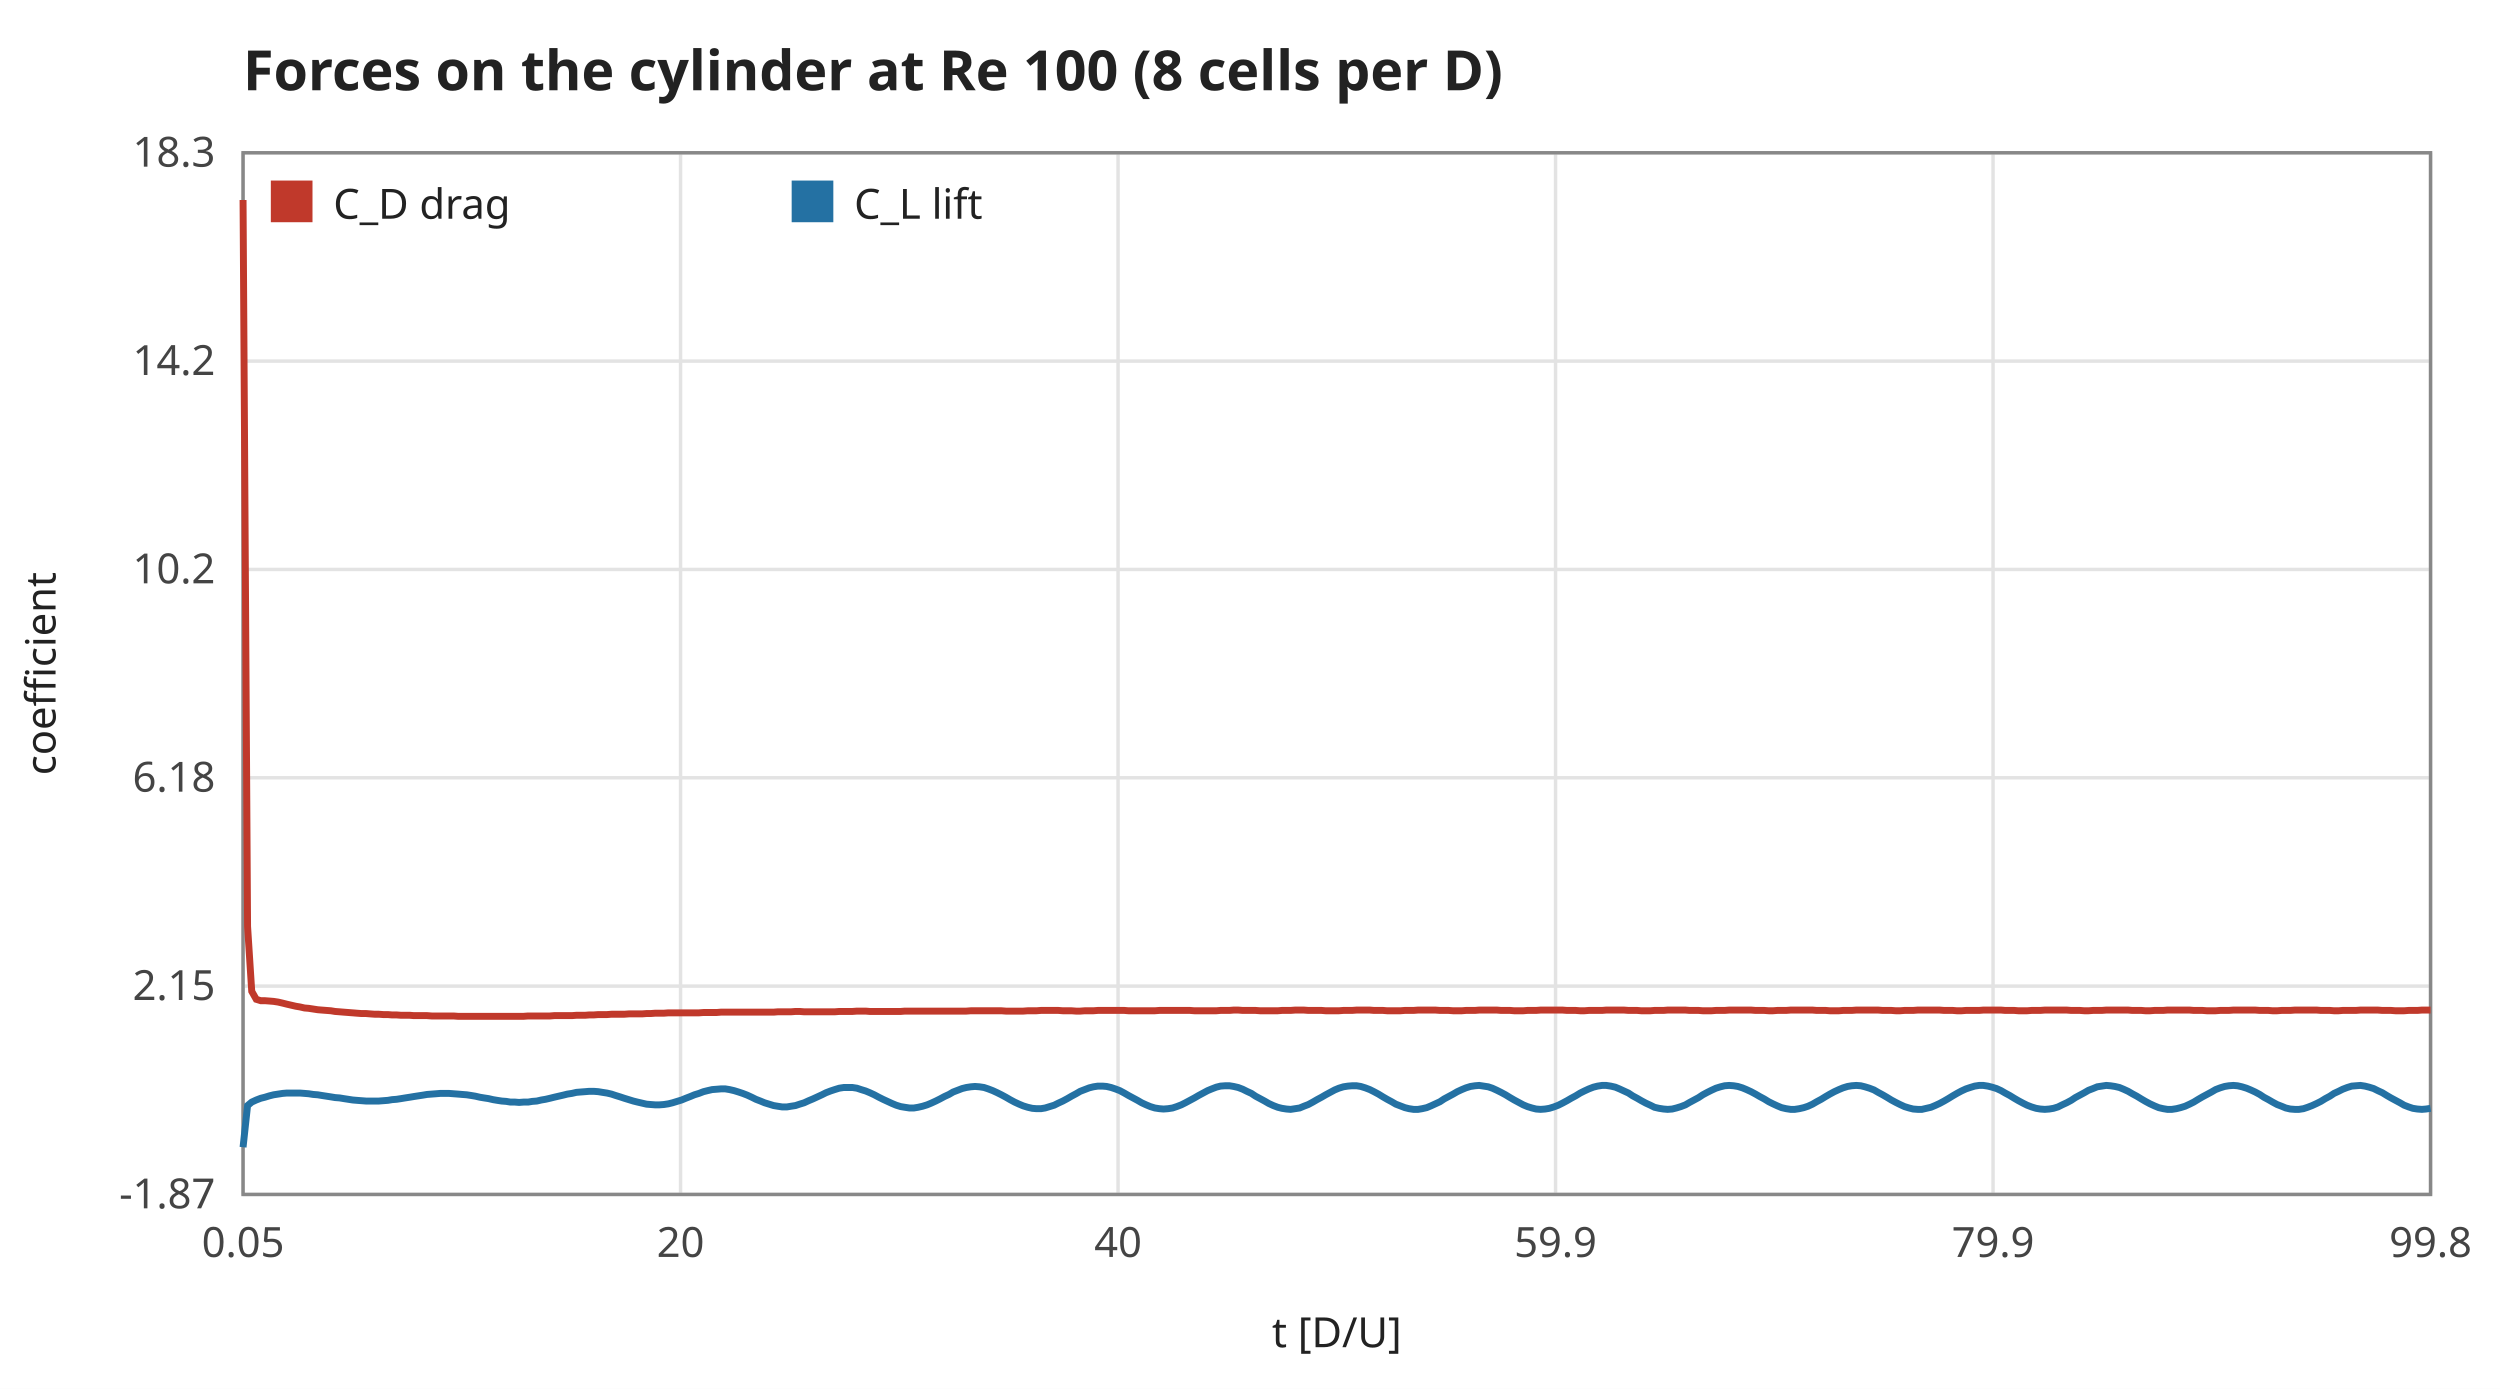
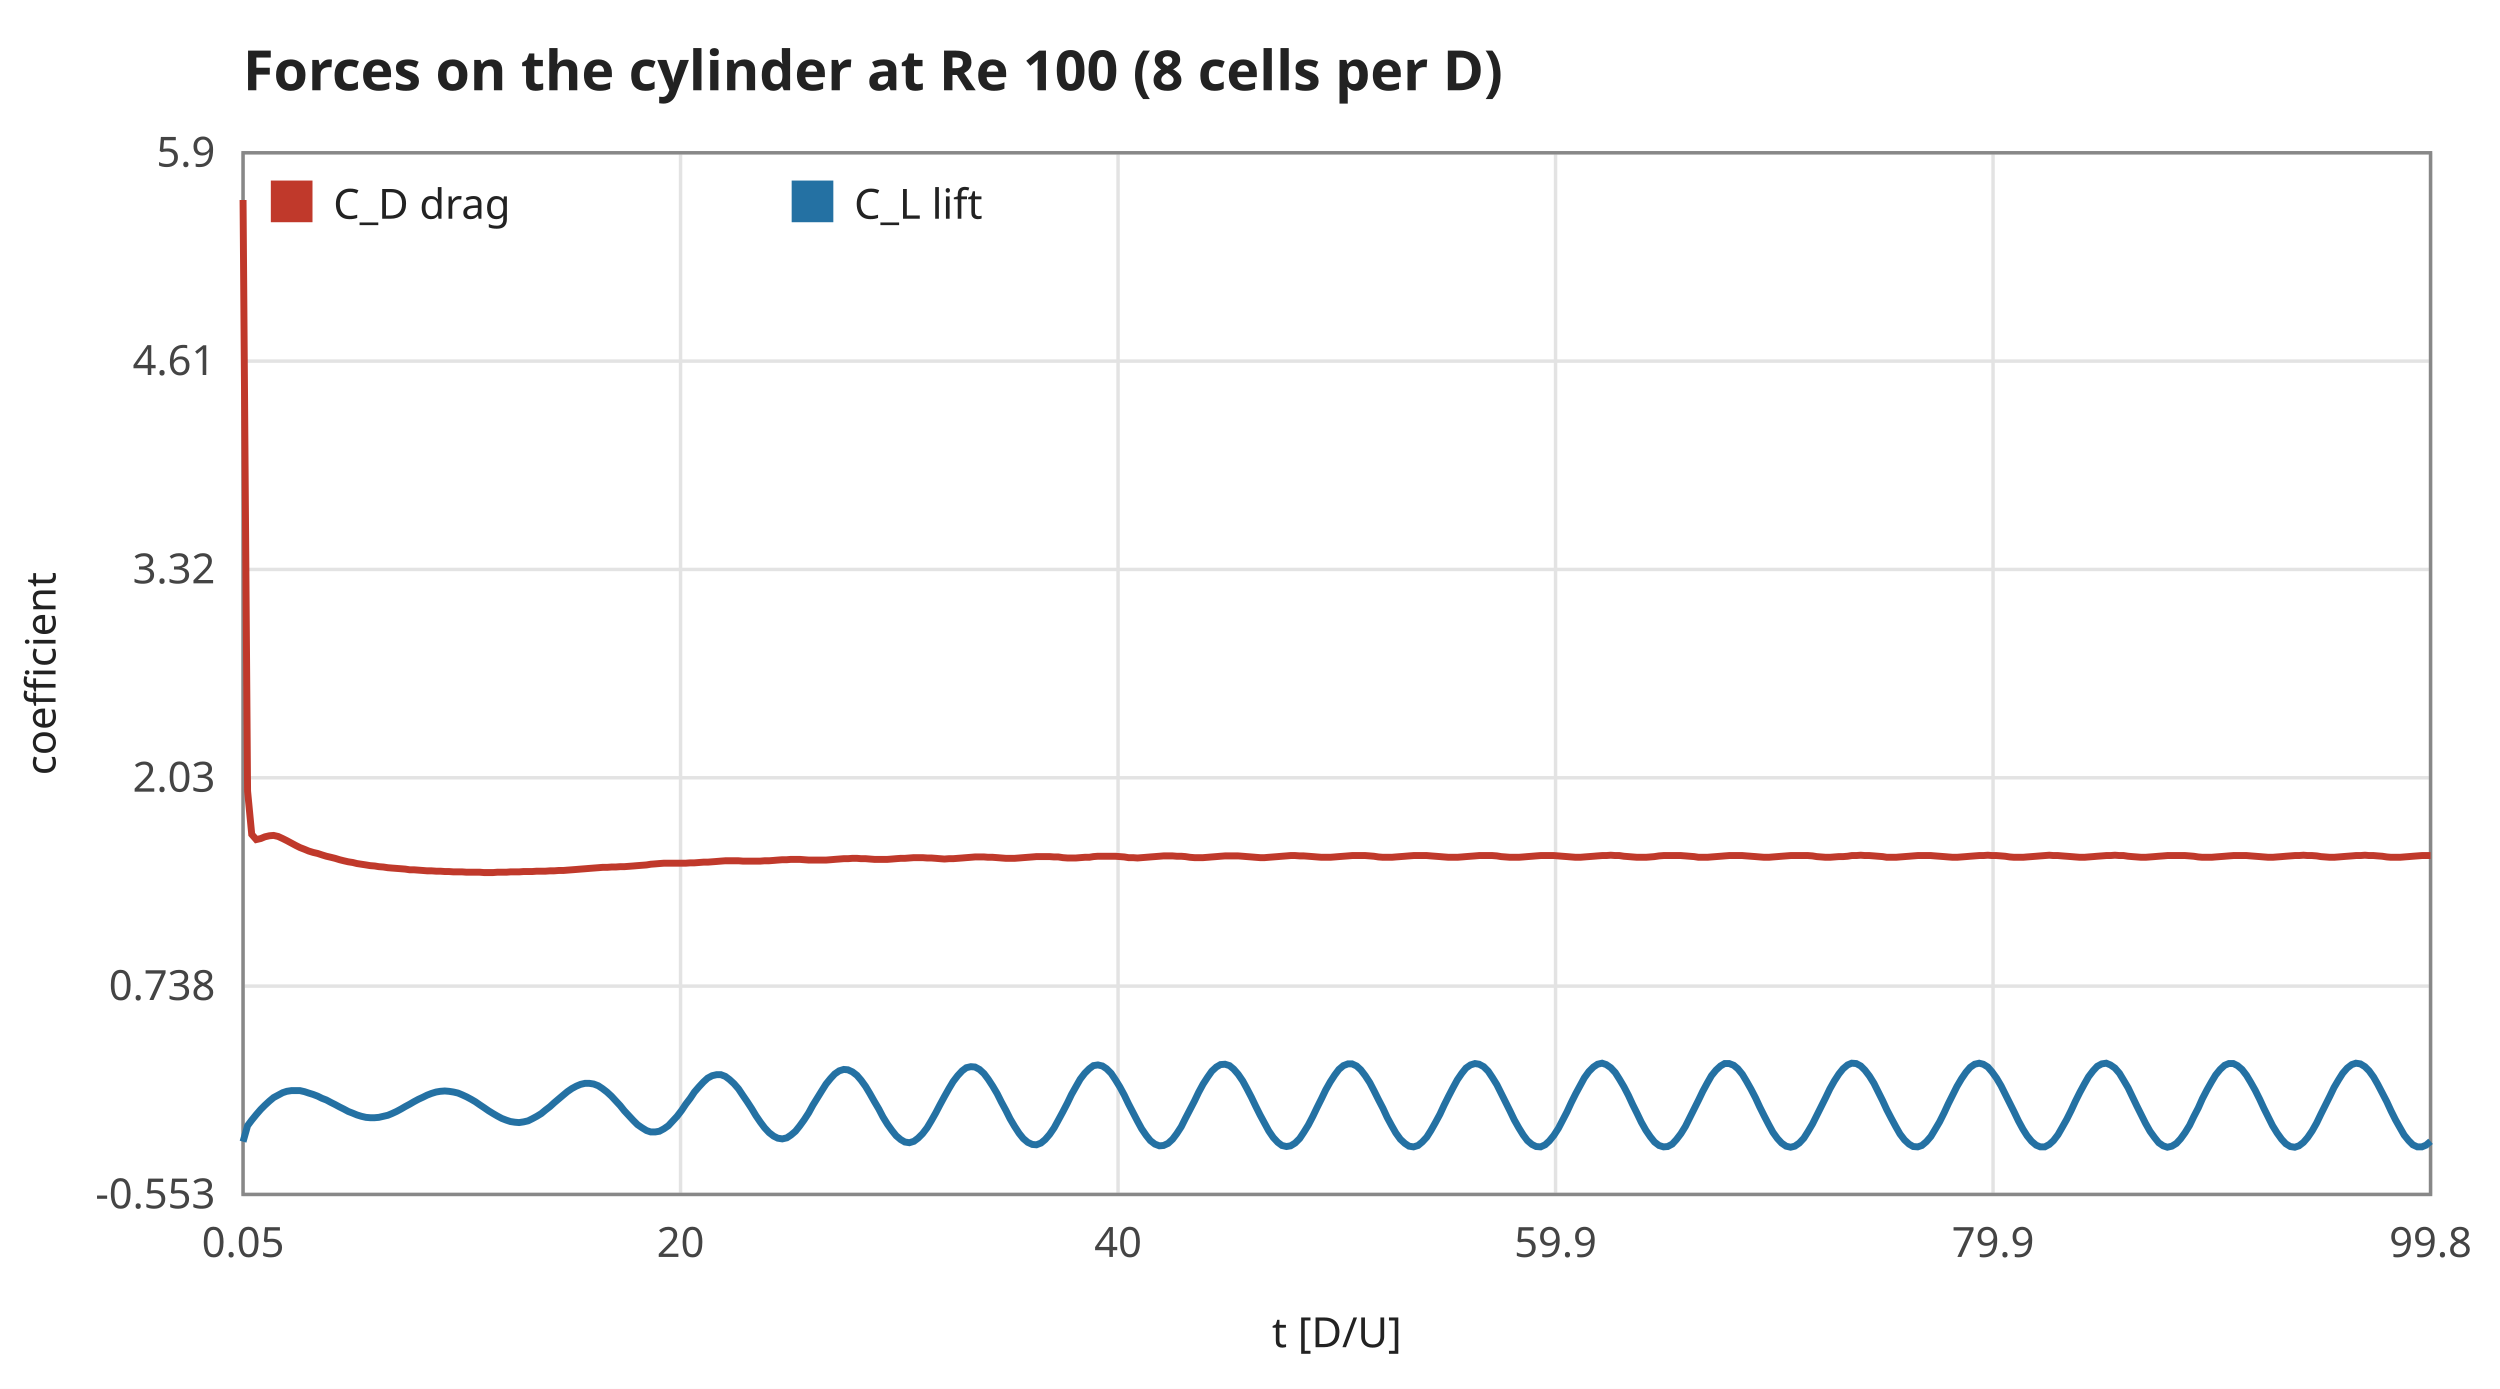
<svg xmlns="http://www.w3.org/2000/svg" viewBox="0 0 720 400" width="720" height="400" font-family="sans-serif" font-size="12">
  <rect width="720" height="400" fill="#ffffff" />
  <text x="70" y="26" font-size="16" font-weight="bold" fill="#222">Forces on the cylinder at Re 100 (8 cells per D)</text>
  <line x1="70.0" y1="44" x2="70.0" y2="344" stroke="#e3e3e3" />
  <line x1="70" y1="344.0" x2="700" y2="344.0" stroke="#e3e3e3" />
  <text x="70.0" y="362" text-anchor="middle" fill="#444">0.05</text>
-   <text x="62" y="348.0" text-anchor="end" fill="#444">-1.87</text>
+   <text x="62" y="348.0" text-anchor="end" fill="#444">-0.553</text>
  <line x1="196.0" y1="44" x2="196.0" y2="344" stroke="#e3e3e3" />
  <line x1="70" y1="284.0" x2="700" y2="284.0" stroke="#e3e3e3" />
  <text x="196.0" y="362" text-anchor="middle" fill="#444">20</text>
-   <text x="62" y="288.0" text-anchor="end" fill="#444">2.15</text>
+   <text x="62" y="288.0" text-anchor="end" fill="#444">0.738</text>
  <line x1="322.0" y1="44" x2="322.0" y2="344" stroke="#e3e3e3" />
  <line x1="70" y1="224.0" x2="700" y2="224.0" stroke="#e3e3e3" />
  <text x="322.0" y="362" text-anchor="middle" fill="#444">40</text>
-   <text x="62" y="228.0" text-anchor="end" fill="#444">6.18</text>
+   <text x="62" y="228.0" text-anchor="end" fill="#444">2.03</text>
  <line x1="448.0" y1="44" x2="448.0" y2="344" stroke="#e3e3e3" />
  <line x1="70" y1="164.0" x2="700" y2="164.0" stroke="#e3e3e3" />
  <text x="448.0" y="362" text-anchor="middle" fill="#444">59.9</text>
-   <text x="62" y="168.0" text-anchor="end" fill="#444">10.2</text>
+   <text x="62" y="168.0" text-anchor="end" fill="#444">3.32</text>
  <line x1="574.0" y1="44" x2="574.0" y2="344" stroke="#e3e3e3" />
  <line x1="70" y1="104.0" x2="700" y2="104.0" stroke="#e3e3e3" />
  <text x="574.0" y="362" text-anchor="middle" fill="#444">79.9</text>
-   <text x="62" y="108.0" text-anchor="end" fill="#444">14.2</text>
+   <text x="62" y="108.0" text-anchor="end" fill="#444">4.61</text>
  <line x1="700.0" y1="44" x2="700.0" y2="344" stroke="#e3e3e3" />
  <line x1="70" y1="44.0" x2="700" y2="44.0" stroke="#e3e3e3" />
  <text x="700.0" y="362" text-anchor="middle" fill="#444">99.8</text>
-   <text x="62" y="48.0" text-anchor="end" fill="#444">18.3</text>
+   <text x="62" y="48.0" text-anchor="end" fill="#444">5.9</text>
  <rect x="70" y="44" width="630" height="300" fill="none" stroke="#888" />
  <text x="385" y="388" text-anchor="middle" fill="#222">t [D/U]</text>
  <text transform="translate(16 194) rotate(-90)" text-anchor="middle" fill="#222">coefficient</text>
-   <polyline fill="none" stroke="#c0392b" stroke-width="2" points="70.0,57.6 71.3,266.8 72.5,285.5 73.8,287.8 75.1,288.2 76.3,288.2 77.6,288.3 78.8,288.4 80.1,288.6 81.4,288.9 82.6,289.2 83.9,289.5 85.2,289.8 86.4,290.0 87.7,290.3 88.9,290.4 90.2,290.6 91.5,290.8 92.7,290.9 94.0,291.0 95.3,291.1 96.5,291.3 97.8,291.4 99.0,291.5 100.3,291.6 101.6,291.7 102.8,291.8 104.1,291.9 105.4,291.9 106.6,292.0 107.9,292.1 109.1,292.1 110.4,292.2 111.7,292.2 112.9,292.3 114.2,292.3 115.5,292.4 116.7,292.4 118.0,292.4 119.2,292.5 120.5,292.5 121.8,292.5 123.0,292.5 124.3,292.6 125.6,292.6 126.8,292.6 128.1,292.6 129.3,292.6 130.6,292.6 131.9,292.7 133.1,292.7 134.4,292.7 135.7,292.7 136.9,292.7 138.2,292.7 139.4,292.7 140.7,292.7 142.0,292.7 143.2,292.7 144.5,292.7 145.8,292.7 147.0,292.7 148.3,292.7 149.5,292.7 150.8,292.7 152.1,292.6 153.3,292.6 154.6,292.6 155.9,292.6 157.1,292.6 158.4,292.6 159.6,292.5 160.9,292.5 162.2,292.5 163.4,292.5 164.7,292.5 166.0,292.4 167.2,292.4 168.5,292.4 169.7,292.3 171.0,292.3 172.3,292.2 173.5,292.2 174.8,292.2 176.1,292.1 177.3,292.1 178.6,292.1 179.8,292.1 181.1,292.0 182.4,292.0 183.6,292.0 184.9,292.0 186.2,291.9 187.4,291.9 188.7,291.8 189.9,291.8 191.2,291.8 192.5,291.7 193.7,291.7 195.0,291.7 196.3,291.7 197.5,291.7 198.8,291.7 200.0,291.7 201.3,291.7 202.6,291.6 203.8,291.6 205.1,291.6 206.4,291.6 207.6,291.5 208.9,291.5 210.1,291.5 211.4,291.5 212.7,291.5 213.9,291.5 215.2,291.5 216.5,291.5 217.7,291.5 219.0,291.5 220.2,291.5 221.5,291.5 222.8,291.5 224.0,291.4 225.3,291.4 226.6,291.4 227.8,291.4 229.1,291.3 230.3,291.3 231.6,291.4 232.9,291.4 234.1,291.4 235.4,291.4 236.7,291.4 237.9,291.4 239.2,291.4 240.4,291.4 241.7,291.3 243.0,291.3 244.2,291.3 245.5,291.3 246.8,291.2 248.0,291.2 249.3,291.2 250.5,291.3 251.8,291.3 253.1,291.3 254.3,291.3 255.6,291.3 256.9,291.3 258.1,291.3 259.4,291.3 260.6,291.2 261.9,291.2 263.2,291.2 264.4,291.2 265.7,291.2 267.0,291.2 268.2,291.2 269.5,291.2 270.7,291.2 272.0,291.2 273.3,291.2 274.5,291.2 275.8,291.2 277.1,291.2 278.3,291.2 279.6,291.1 280.8,291.1 282.1,291.1 283.4,291.1 284.6,291.1 285.9,291.1 287.2,291.1 288.4,291.1 289.7,291.2 290.9,291.2 292.2,291.2 293.5,291.2 294.7,291.2 296.0,291.1 297.3,291.1 298.5,291.1 299.8,291.0 301.0,291.0 302.3,291.0 303.6,291.0 304.8,291.0 306.1,291.1 307.4,291.1 308.6,291.1 309.9,291.2 311.1,291.2 312.4,291.1 313.7,291.1 314.9,291.1 316.2,291.0 317.5,291.0 318.7,291.0 320.0,291.0 321.2,291.0 322.5,291.0 323.8,291.0 325.0,291.1 326.3,291.1 327.6,291.1 328.8,291.1 330.1,291.1 331.3,291.1 332.6,291.1 333.9,291.0 335.1,291.0 336.4,291.0 337.7,291.0 338.9,291.0 340.2,291.0 341.4,291.0 342.7,291.0 344.0,291.1 345.2,291.1 346.5,291.1 347.8,291.1 349.0,291.1 350.3,291.1 351.5,291.0 352.8,291.0 354.1,291.0 355.3,290.9 356.6,290.9 357.9,291.0 359.1,291.0 360.4,291.0 361.6,291.0 362.9,291.1 364.2,291.1 365.4,291.1 366.7,291.1 368.0,291.1 369.2,291.0 370.5,291.0 371.7,291.0 373.0,290.9 374.3,290.9 375.5,290.9 376.8,291.0 378.1,291.0 379.3,291.0 380.6,291.0 381.8,291.1 383.1,291.1 384.4,291.1 385.6,291.1 386.9,291.0 388.2,291.0 389.4,291.0 390.7,290.9 391.9,290.9 393.2,290.9 394.5,290.9 395.7,291.0 397.0,291.0 398.3,291.0 399.5,291.1 400.8,291.1 402.0,291.1 403.3,291.1 404.6,291.0 405.8,291.0 407.1,291.0 408.4,290.9 409.6,290.9 410.9,290.9 412.1,290.9 413.4,290.9 414.7,291.0 415.9,291.0 417.2,291.0 418.5,291.1 419.7,291.1 421.0,291.1 422.2,291.0 423.5,291.0 424.8,291.0 426.0,290.9 427.3,290.9 428.6,290.9 429.8,290.9 431.1,290.9 432.3,291.0 433.6,291.0 434.9,291.0 436.1,291.1 437.4,291.1 438.7,291.1 439.9,291.0 441.2,291.0 442.4,291.0 443.7,290.9 445.0,290.9 446.2,290.9 447.5,290.9 448.8,290.9 450.0,290.9 451.3,291.0 452.5,291.0 453.8,291.0 455.1,291.1 456.3,291.1 457.6,291.0 458.9,291.0 460.1,291.0 461.4,291.0 462.6,290.9 463.9,290.9 465.2,290.9 466.4,290.9 467.7,290.9 469.0,291.0 470.2,291.0 471.5,291.0 472.7,291.1 474.0,291.1 475.3,291.1 476.5,291.0 477.8,291.0 479.1,291.0 480.3,290.9 481.6,290.9 482.8,290.9 484.1,290.9 485.4,290.9 486.6,291.0 487.9,291.0 489.2,291.0 490.4,291.1 491.7,291.1 492.9,291.1 494.2,291.0 495.5,291.0 496.7,291.0 498.0,290.9 499.3,290.9 500.5,290.9 501.8,290.9 503.0,290.9 504.3,290.9 505.6,291.0 506.8,291.0 508.1,291.0 509.4,291.1 510.6,291.1 511.9,291.0 513.1,291.0 514.4,291.0 515.7,290.9 516.9,290.9 518.2,290.9 519.5,290.9 520.7,290.9 522.0,290.9 523.2,291.0 524.5,291.0 525.8,291.0 527.0,291.1 528.3,291.1 529.6,291.1 530.8,291.0 532.1,291.0 533.3,291.0 534.6,290.9 535.9,290.9 537.1,290.9 538.4,290.9 539.7,290.9 540.9,290.9 542.2,291.0 543.4,291.0 544.7,291.0 546.0,291.1 547.2,291.1 548.5,291.0 549.8,291.0 551.0,291.0 552.3,290.9 553.5,290.9 554.8,290.9 556.1,290.9 557.3,290.9 558.6,290.9 559.9,291.0 561.1,291.0 562.4,291.0 563.6,291.1 564.9,291.1 566.2,291.0 567.4,291.0 568.7,291.0 570.0,291.0 571.2,290.9 572.5,290.9 573.7,290.9 575.0,290.9 576.3,290.9 577.5,291.0 578.8,291.0 580.1,291.0 581.3,291.1 582.6,291.1 583.8,291.1 585.1,291.0 586.4,291.0 587.6,291.0 588.9,290.9 590.2,290.9 591.4,290.9 592.7,290.9 593.9,290.9 595.2,290.9 596.5,291.0 597.7,291.0 599.0,291.0 600.3,291.1 601.5,291.1 602.8,291.0 604.0,291.0 605.3,291.0 606.6,290.9 607.8,290.9 609.1,290.9 610.4,290.9 611.6,290.9 612.9,290.9 614.1,291.0 615.4,291.0 616.7,291.0 617.9,291.1 619.2,291.1 620.5,291.0 621.7,291.0 623.0,291.0 624.2,290.9 625.5,290.9 626.8,290.9 628.0,290.9 629.3,290.9 630.6,290.9 631.8,291.0 633.1,291.0 634.3,291.0 635.6,291.1 636.9,291.1 638.1,291.1 639.4,291.0 640.7,291.0 641.9,291.0 643.2,290.9 644.4,290.9 645.7,290.9 647.0,290.9 648.2,290.9 649.5,290.9 650.8,291.0 652.0,291.0 653.3,291.0 654.5,291.1 655.8,291.1 657.1,291.0 658.3,291.0 659.6,291.0 660.9,290.9 662.1,290.9 663.4,290.9 664.6,290.9 665.9,290.9 667.2,290.9 668.4,291.0 669.7,291.0 671.0,291.0 672.2,291.1 673.5,291.1 674.7,291.0 676.0,291.0 677.3,291.0 678.5,291.0 679.8,290.9 681.1,290.9 682.3,290.9 683.6,290.9 684.8,290.9 686.1,291.0 687.4,291.0 688.6,291.0 689.9,291.1 691.2,291.1 692.4,291.1 693.7,291.0 694.9,291.0 696.2,291.0 697.5,290.9 698.7,290.9 700.0,290.9 " />
+   <polyline fill="none" stroke="#c0392b" stroke-width="2" points="70.0,57.6 71.3,227.8 72.5,240.3 73.8,241.8 75.1,241.5 76.3,241.0 77.6,240.7 78.8,240.6 80.1,240.9 81.4,241.5 82.6,242.1 83.9,242.8 85.2,243.5 86.4,244.1 87.7,244.6 88.9,245.1 90.2,245.5 91.5,245.8 92.7,246.2 94.0,246.6 95.3,246.9 96.5,247.2 97.8,247.6 99.0,247.9 100.3,248.2 101.6,248.4 102.8,248.7 104.1,248.9 105.4,249.1 106.6,249.3 107.9,249.4 109.1,249.6 110.4,249.7 111.7,249.9 112.9,250.0 114.2,250.1 115.5,250.2 116.7,250.3 118.0,250.5 119.2,250.5 120.5,250.6 121.8,250.7 123.0,250.8 124.3,250.8 125.6,250.9 126.8,250.9 128.1,251.0 129.3,251.0 130.6,251.1 131.9,251.1 133.1,251.1 134.4,251.2 135.7,251.2 136.9,251.2 138.2,251.2 139.4,251.3 140.7,251.3 142.0,251.3 143.2,251.2 144.5,251.2 145.8,251.2 147.0,251.1 148.3,251.1 149.5,251.1 150.8,251.0 152.1,251.0 153.3,251.0 154.6,250.9 155.9,250.9 157.1,250.9 158.4,250.8 159.6,250.8 160.9,250.7 162.2,250.7 163.4,250.6 164.7,250.5 166.0,250.4 167.2,250.3 168.5,250.2 169.7,250.1 171.0,250.0 172.3,249.9 173.5,249.8 174.8,249.8 176.1,249.7 177.3,249.7 178.6,249.6 179.8,249.6 181.1,249.5 182.4,249.4 183.6,249.3 184.9,249.2 186.2,249.1 187.4,248.9 188.7,248.8 189.9,248.7 191.2,248.6 192.5,248.6 193.7,248.6 195.0,248.6 196.3,248.6 197.5,248.6 198.8,248.5 200.0,248.5 201.3,248.4 202.6,248.3 203.8,248.3 205.1,248.2 206.4,248.1 207.6,248.0 208.9,247.9 210.1,247.9 211.4,247.9 212.7,247.9 213.9,248.0 215.2,248.0 216.5,248.0 217.7,248.0 219.0,248.0 220.2,247.9 221.5,247.9 222.8,247.8 224.0,247.7 225.3,247.6 226.6,247.6 227.8,247.5 229.1,247.5 230.3,247.5 231.6,247.6 232.9,247.7 234.1,247.7 235.4,247.7 236.7,247.7 237.9,247.7 239.2,247.6 240.4,247.5 241.7,247.4 243.0,247.3 244.2,247.3 245.5,247.2 246.8,247.2 248.0,247.3 249.3,247.3 250.5,247.4 251.8,247.5 253.1,247.5 254.3,247.5 255.6,247.5 256.9,247.4 258.1,247.3 259.4,247.2 260.6,247.2 261.9,247.1 263.2,247.0 264.4,247.0 265.7,247.0 267.0,247.1 268.2,247.1 269.5,247.2 270.7,247.3 272.0,247.4 273.3,247.3 274.5,247.3 275.8,247.2 277.1,247.1 278.3,247.0 279.6,246.9 280.8,246.8 282.1,246.8 283.4,246.8 284.6,246.9 285.9,246.9 287.2,247.0 288.4,247.1 289.7,247.2 290.9,247.2 292.2,247.2 293.5,247.1 294.7,247.0 296.0,246.9 297.3,246.8 298.5,246.7 299.8,246.7 301.0,246.7 302.3,246.7 303.6,246.8 304.8,246.8 306.1,247.0 307.4,247.1 308.6,247.1 309.9,247.1 311.1,247.0 312.4,246.9 313.7,246.9 314.9,246.7 316.2,246.6 317.5,246.6 318.7,246.6 320.0,246.6 321.2,246.6 322.5,246.7 323.8,246.8 325.0,247.0 326.3,247.0 327.6,247.1 328.8,247.0 330.1,246.9 331.3,246.8 332.6,246.7 333.9,246.6 335.1,246.5 336.4,246.5 337.7,246.5 338.9,246.6 340.2,246.6 341.4,246.7 342.7,246.9 344.0,247.0 345.2,247.0 346.5,247.0 347.8,246.9 349.0,246.8 350.3,246.7 351.5,246.6 352.8,246.5 354.1,246.5 355.3,246.5 356.6,246.5 357.9,246.6 359.1,246.7 360.4,246.8 361.6,246.9 362.9,247.0 364.2,247.0 365.4,246.9 366.7,246.8 368.0,246.7 369.2,246.6 370.5,246.5 371.7,246.4 373.0,246.4 374.3,246.5 375.5,246.5 376.8,246.6 378.1,246.7 379.3,246.8 380.6,246.9 381.8,246.9 383.1,246.9 384.4,246.8 385.6,246.7 386.9,246.6 388.2,246.5 389.4,246.4 390.7,246.4 391.9,246.4 393.2,246.4 394.5,246.5 395.7,246.6 397.0,246.8 398.3,246.9 399.5,246.9 400.8,246.9 402.0,246.8 403.3,246.7 404.6,246.6 405.8,246.5 407.1,246.4 408.4,246.4 409.6,246.4 410.9,246.4 412.1,246.5 413.4,246.6 414.7,246.7 415.9,246.8 417.2,246.9 418.5,246.9 419.7,246.9 421.0,246.8 422.2,246.7 423.5,246.6 424.8,246.5 426.0,246.4 427.3,246.4 428.6,246.4 429.8,246.4 431.1,246.5 432.3,246.7 433.6,246.8 434.9,246.9 436.1,246.9 437.4,246.9 438.7,246.8 439.9,246.7 441.2,246.6 442.4,246.5 443.7,246.4 445.0,246.4 446.2,246.4 447.5,246.4 448.8,246.5 450.0,246.6 451.3,246.7 452.5,246.8 453.8,246.9 455.1,246.9 456.3,246.8 457.6,246.7 458.9,246.6 460.1,246.5 461.4,246.4 462.6,246.4 463.9,246.3 465.2,246.4 466.4,246.4 467.7,246.6 469.0,246.7 470.2,246.8 471.5,246.9 472.7,246.9 474.0,246.9 475.3,246.8 476.5,246.7 477.8,246.5 479.1,246.4 480.3,246.4 481.6,246.4 482.8,246.4 484.1,246.4 485.4,246.5 486.6,246.6 487.9,246.7 489.2,246.9 490.4,246.9 491.7,246.9 492.9,246.8 494.2,246.7 495.5,246.6 496.7,246.5 498.0,246.4 499.3,246.4 500.5,246.4 501.8,246.4 503.0,246.5 504.3,246.6 505.6,246.7 506.8,246.8 508.1,246.9 509.4,246.9 510.6,246.8 511.9,246.7 513.1,246.6 514.4,246.5 515.7,246.4 516.9,246.4 518.2,246.4 519.5,246.4 520.7,246.4 522.0,246.5 523.2,246.7 524.5,246.8 525.8,246.9 527.0,246.9 528.3,246.8 529.6,246.7 530.8,246.7 532.1,246.6 533.3,246.4 534.6,246.4 535.9,246.3 537.1,246.4 538.4,246.4 539.7,246.5 540.9,246.6 542.2,246.7 543.4,246.9 544.7,246.9 546.0,246.9 547.2,246.8 548.5,246.7 549.8,246.6 551.0,246.5 552.3,246.4 553.5,246.4 554.8,246.4 556.1,246.4 557.3,246.5 558.6,246.6 559.9,246.7 561.1,246.8 562.4,246.9 563.6,246.9 564.9,246.8 566.2,246.7 567.4,246.6 568.7,246.5 570.0,246.4 571.2,246.4 572.5,246.3 573.7,246.4 575.0,246.4 576.3,246.5 577.5,246.6 578.8,246.8 580.1,246.9 581.3,246.9 582.6,246.9 583.8,246.8 585.1,246.7 586.4,246.6 587.6,246.5 588.9,246.4 590.2,246.3 591.4,246.4 592.7,246.4 593.9,246.5 595.2,246.6 596.5,246.7 597.7,246.8 599.0,246.9 600.3,246.9 601.5,246.8 602.8,246.7 604.0,246.6 605.3,246.5 606.6,246.4 607.8,246.4 609.1,246.3 610.4,246.4 611.6,246.4 612.9,246.6 614.1,246.7 615.4,246.8 616.7,246.9 617.9,246.9 619.2,246.8 620.5,246.7 621.7,246.6 623.0,246.5 624.2,246.4 625.5,246.4 626.8,246.4 628.0,246.4 629.3,246.4 630.6,246.5 631.8,246.6 633.1,246.8 634.3,246.9 635.6,246.9 636.9,246.9 638.1,246.8 639.4,246.7 640.7,246.6 641.9,246.5 643.2,246.4 644.4,246.4 645.7,246.4 647.0,246.4 648.2,246.5 649.5,246.6 650.8,246.7 652.0,246.8 653.3,246.9 654.5,246.9 655.8,246.8 657.1,246.7 658.3,246.6 659.6,246.5 660.9,246.4 662.1,246.4 663.4,246.3 664.6,246.4 665.9,246.4 667.2,246.5 668.4,246.7 669.7,246.8 671.0,246.9 672.2,246.9 673.5,246.8 674.7,246.7 676.0,246.6 677.3,246.5 678.5,246.4 679.8,246.4 681.1,246.3 682.3,246.4 683.6,246.4 684.8,246.5 686.1,246.6 687.4,246.8 688.6,246.9 689.9,246.9 691.2,246.9 692.4,246.8 693.7,246.7 694.9,246.6 696.2,246.5 697.5,246.4 698.7,246.4 700.0,246.4 " />
  <rect x="78" y="52" width="12" height="12" fill="#c0392b" />
  <text x="96" y="63" fill="#222">C_D drag</text>
-   <polyline fill="none" stroke="#2471a3" stroke-width="2" points="70.0,330.4 71.3,318.4 72.5,317.4 73.8,316.8 75.1,316.3 76.3,316.0 77.6,315.6 78.8,315.3 80.1,315.1 81.4,314.9 82.6,314.8 83.9,314.8 85.2,314.8 86.4,314.8 87.7,314.9 88.9,315.0 90.2,315.2 91.5,315.3 92.7,315.5 94.0,315.7 95.3,315.9 96.5,316.1 97.8,316.2 99.0,316.4 100.3,316.6 101.6,316.8 102.8,316.9 104.1,317.0 105.4,317.1 106.6,317.1 107.9,317.1 109.1,317.1 110.4,317.0 111.7,316.9 112.9,316.7 114.2,316.6 115.5,316.4 116.7,316.2 118.0,316.0 119.2,315.8 120.5,315.6 121.8,315.4 123.0,315.2 124.3,315.1 125.6,315.0 126.8,314.9 128.1,314.9 129.3,314.9 130.6,315.0 131.9,315.1 133.1,315.2 134.4,315.3 135.7,315.5 136.9,315.7 138.2,316.0 139.4,316.2 140.7,316.4 142.0,316.7 143.2,316.9 144.5,317.1 145.8,317.2 147.0,317.4 148.3,317.4 149.5,317.5 150.8,317.4 152.1,317.4 153.3,317.2 154.6,317.1 155.9,316.8 157.1,316.6 158.4,316.3 159.6,316.0 160.9,315.7 162.2,315.4 163.4,315.1 164.7,314.9 166.0,314.6 167.2,314.5 168.5,314.4 169.7,314.3 171.0,314.3 172.3,314.4 173.5,314.6 174.8,314.8 176.1,315.1 177.3,315.5 178.6,315.9 179.8,316.3 181.1,316.7 182.4,317.1 183.6,317.4 184.9,317.7 186.2,318.0 187.4,318.1 188.7,318.2 189.9,318.2 191.2,318.1 192.5,317.9 193.7,317.6 195.0,317.2 196.3,316.8 197.5,316.3 198.8,315.8 200.0,315.3 201.3,314.9 202.6,314.4 203.8,314.1 205.1,313.8 206.4,313.7 207.6,313.6 208.9,313.6 210.1,313.8 211.4,314.1 212.7,314.5 213.9,314.9 215.2,315.4 216.5,316.0 217.7,316.6 219.0,317.1 220.2,317.6 221.5,318.0 222.8,318.4 224.0,318.6 225.3,318.8 226.6,318.8 227.8,318.6 229.1,318.4 230.3,318.0 231.6,317.6 232.9,317.0 234.1,316.5 235.4,315.9 236.7,315.3 237.9,314.7 239.2,314.2 240.4,313.8 241.7,313.4 243.0,313.2 244.2,313.2 245.5,313.2 246.8,313.4 248.0,313.8 249.3,314.2 250.5,314.7 251.8,315.3 253.1,316.0 254.3,316.6 255.6,317.2 256.9,317.8 258.1,318.3 259.4,318.7 260.6,318.9 261.9,319.1 263.2,319.1 264.4,318.9 265.7,318.6 267.0,318.2 268.2,317.7 269.5,317.1 270.7,316.5 272.0,315.8 273.3,315.2 274.5,314.5 275.8,314.0 277.1,313.5 278.3,313.2 279.6,313.0 280.8,312.9 282.1,313.0 283.4,313.2 284.6,313.6 285.9,314.1 287.2,314.7 288.4,315.3 289.7,316.0 290.9,316.7 292.2,317.4 293.5,318.0 294.7,318.5 296.0,318.9 297.3,319.2 298.5,319.3 299.8,319.3 301.0,319.1 302.3,318.7 303.6,318.3 304.8,317.7 306.1,317.1 307.4,316.4 308.6,315.7 309.9,315.0 311.1,314.3 312.4,313.8 313.7,313.3 314.9,313.0 316.2,312.8 317.5,312.8 318.7,312.9 320.0,313.2 321.2,313.6 322.5,314.1 323.8,314.8 325.0,315.5 326.3,316.2 327.6,316.9 328.8,317.6 330.1,318.2 331.3,318.7 332.6,319.1 333.9,319.3 335.1,319.4 336.4,319.3 337.7,319.1 338.9,318.7 340.2,318.2 341.4,317.6 342.7,316.9 344.0,316.2 345.2,315.5 346.5,314.8 347.8,314.1 349.0,313.6 350.3,313.1 351.5,312.8 352.8,312.7 354.1,312.7 355.3,312.9 356.6,313.2 357.9,313.7 359.1,314.3 360.4,314.9 361.6,315.7 362.9,316.4 364.2,317.1 365.4,317.8 366.7,318.4 368.0,318.9 369.2,319.2 370.5,319.4 371.7,319.5 373.0,319.3 374.3,319.1 375.5,318.6 376.8,318.1 378.1,317.4 379.3,316.7 380.6,316.0 381.8,315.3 383.1,314.6 384.4,313.9 385.6,313.4 386.9,313.0 388.2,312.8 389.4,312.7 390.7,312.7 391.9,312.9 393.2,313.3 394.5,313.8 395.7,314.4 397.0,315.1 398.3,315.9 399.5,316.6 400.8,317.3 402.0,318.0 403.3,318.5 404.6,319.0 405.8,319.3 407.1,319.5 408.4,319.5 409.6,319.3 410.9,319.0 412.1,318.5 413.4,317.9 414.7,317.3 415.9,316.5 417.2,315.8 418.5,315.1 419.7,314.4 421.0,313.8 422.2,313.3 423.5,312.9 424.8,312.7 426.0,312.6 427.3,312.8 428.6,313.0 429.8,313.4 431.1,314.0 432.3,314.6 433.6,315.3 434.9,316.1 436.1,316.8 437.4,317.5 438.7,318.2 439.9,318.7 441.2,319.1 442.4,319.4 443.7,319.5 445.0,319.4 446.2,319.2 447.5,318.8 448.8,318.3 450.0,317.7 451.3,317.0 452.5,316.3 453.8,315.6 455.1,314.8 456.3,314.2 457.6,313.6 458.9,313.1 460.1,312.8 461.4,312.6 462.6,312.6 463.9,312.8 465.2,313.1 466.4,313.6 467.7,314.2 469.0,314.8 470.2,315.6 471.5,316.3 472.7,317.0 474.0,317.7 475.3,318.3 476.5,318.9 477.8,319.2 479.1,319.4 480.3,319.5 481.6,319.4 482.8,319.1 484.1,318.7 485.4,318.2 486.6,317.5 487.9,316.8 489.2,316.1 490.4,315.3 491.7,314.6 492.9,314.0 494.2,313.4 495.5,313.0 496.7,312.7 498.0,312.6 499.3,312.7 500.5,312.9 501.8,313.3 503.0,313.8 504.3,314.4 505.6,315.1 506.8,315.8 508.1,316.5 509.4,317.3 510.6,317.9 511.9,318.5 513.1,319.0 514.4,319.3 515.7,319.5 516.9,319.5 518.2,319.3 519.5,319.0 520.7,318.6 522.0,318.0 523.2,317.3 524.5,316.6 525.8,315.8 527.0,315.1 528.3,314.4 529.6,313.8 530.8,313.3 532.1,312.9 533.3,312.7 534.6,312.6 535.9,312.7 537.1,313.0 538.4,313.4 539.7,313.9 540.9,314.6 542.2,315.3 543.4,316.0 544.7,316.8 546.0,317.5 547.2,318.1 548.5,318.7 549.8,319.1 551.0,319.4 552.3,319.5 553.5,319.5 554.8,319.2 556.1,318.9 557.3,318.4 558.6,317.8 559.9,317.1 561.1,316.4 562.4,315.6 563.6,314.9 564.9,314.2 566.2,313.6 567.4,313.2 568.7,312.8 570.0,312.6 571.2,312.6 572.5,312.8 573.7,313.1 575.0,313.5 576.3,314.1 577.5,314.8 578.8,315.5 580.1,316.3 581.3,317.0 582.6,317.7 583.8,318.3 585.1,318.8 586.4,319.2 587.6,319.4 588.9,319.5 590.2,319.4 591.4,319.2 592.7,318.8 593.9,318.2 595.2,317.6 596.5,316.9 597.7,316.1 599.0,315.4 600.3,314.7 601.5,314.0 602.8,313.5 604.0,313.0 605.3,312.8 606.6,312.6 607.8,312.7 609.1,312.9 610.4,313.2 611.6,313.7 612.9,314.3 614.1,315.0 615.4,315.7 616.7,316.5 617.9,317.2 619.2,317.9 620.5,318.5 621.7,319.0 623.0,319.3 624.2,319.5 625.5,319.5 626.8,319.3 628.0,319.0 629.3,318.6 630.6,318.0 631.8,317.4 633.1,316.6 634.3,315.9 635.6,315.2 636.9,314.5 638.1,313.8 639.4,313.3 640.7,312.9 641.9,312.7 643.2,312.6 644.4,312.7 645.7,313.0 647.0,313.4 648.2,313.9 649.5,314.5 650.8,315.2 652.0,316.0 653.3,316.7 654.5,317.4 655.8,318.1 657.1,318.6 658.3,319.1 659.6,319.4 660.9,319.5 662.1,319.5 663.4,319.3 664.6,318.9 665.9,318.4 667.2,317.8 668.4,317.2 669.7,316.4 671.0,315.7 672.2,314.9 673.5,314.3 674.7,313.7 676.0,313.2 677.3,312.8 678.5,312.7 679.8,312.6 681.1,312.8 682.3,313.1 683.6,313.5 684.8,314.1 686.1,314.7 687.4,315.5 688.6,316.2 689.9,316.9 691.2,317.6 692.4,318.3 693.7,318.8 694.9,319.2 696.2,319.4 697.5,319.5 698.7,319.4 700.0,319.2 " />
+   <polyline fill="none" stroke="#2471a3" stroke-width="2" points="70.0,328.8 71.3,324.2 72.5,322.6 73.8,321.0 75.1,319.5 76.3,318.3 77.6,317.1 78.8,316.1 80.1,315.4 81.4,314.7 82.6,314.3 83.9,314.1 85.2,314.1 86.4,314.1 87.7,314.4 88.9,314.8 90.2,315.2 91.5,315.7 92.7,316.3 94.0,316.8 95.3,317.5 96.5,318.1 97.8,318.8 99.0,319.4 100.3,320.1 101.6,320.6 102.8,321.1 104.1,321.5 105.4,321.8 106.6,321.9 107.9,321.9 109.1,321.8 110.4,321.5 111.7,321.2 112.9,320.7 114.2,320.1 115.5,319.4 116.7,318.7 118.0,318.0 119.2,317.3 120.5,316.6 121.8,316.0 123.0,315.4 124.3,314.9 125.6,314.5 126.8,314.3 128.1,314.2 129.3,314.3 130.6,314.5 131.9,314.8 133.1,315.3 134.4,315.9 135.7,316.6 136.9,317.3 138.2,318.2 139.4,319.0 140.7,319.9 142.0,320.7 143.2,321.4 144.5,322.1 145.8,322.6 147.0,323.0 148.3,323.2 149.5,323.3 150.8,323.1 152.1,322.8 153.3,322.2 154.6,321.5 155.9,320.7 157.1,319.7 158.4,318.7 159.6,317.6 160.9,316.5 162.2,315.4 163.4,314.4 164.7,313.5 166.0,312.8 167.2,312.3 168.5,312.0 169.7,312.0 171.0,312.2 172.3,312.7 173.5,313.5 174.8,314.5 176.1,315.7 177.3,317.0 178.6,318.4 179.8,319.9 181.1,321.3 182.4,322.7 183.6,323.9 184.9,324.8 186.2,325.6 187.4,326.0 188.7,326.0 189.9,325.8 191.2,325.1 192.5,324.2 193.7,322.9 195.0,321.5 196.3,319.8 197.5,318.0 198.8,316.3 200.0,314.5 201.3,313.0 202.6,311.6 203.8,310.5 205.1,309.8 206.4,309.5 207.6,309.5 208.9,310.0 210.1,310.9 211.4,312.1 212.7,313.6 213.9,315.4 215.2,317.3 216.5,319.3 217.7,321.3 219.0,323.2 220.2,324.8 221.5,326.2 222.8,327.2 224.0,327.8 225.3,328.0 226.6,327.7 227.8,326.9 229.1,325.8 230.3,324.3 231.6,322.5 232.9,320.5 234.1,318.3 235.4,316.2 236.7,314.1 237.9,312.2 239.2,310.6 240.4,309.3 241.7,308.4 243.0,308.0 244.2,308.1 245.5,308.7 246.8,309.7 248.0,311.1 249.3,312.9 250.5,314.9 251.8,317.2 253.1,319.4 254.3,321.7 255.6,323.8 256.9,325.6 258.1,327.1 259.4,328.2 260.6,328.9 261.9,329.1 263.2,328.7 264.4,327.8 265.7,326.5 267.0,324.8 268.2,322.8 269.5,320.5 270.7,318.2 272.0,315.8 273.3,313.5 274.5,311.5 275.8,309.8 277.1,308.4 278.3,307.5 279.6,307.2 280.8,307.3 282.1,308.0 283.4,309.2 284.6,310.8 285.9,312.8 287.2,315.0 288.4,317.4 289.7,319.8 290.9,322.2 292.2,324.4 293.5,326.4 294.7,327.9 296.0,329.0 297.3,329.6 298.5,329.7 299.8,329.2 301.0,328.2 302.3,326.7 303.6,324.8 304.8,322.6 306.1,320.2 307.4,317.7 308.6,315.2 309.9,312.9 311.1,310.8 312.4,309.1 313.7,307.8 314.9,306.9 316.2,306.7 317.5,307.0 318.7,307.8 320.0,309.1 321.2,310.9 322.5,313.0 323.8,315.4 325.0,317.9 326.3,320.4 327.6,322.9 328.8,325.1 330.1,327.0 331.3,328.5 332.6,329.5 333.9,330.0 335.1,329.9 336.4,329.3 337.7,328.1 338.9,326.5 340.2,324.5 341.4,322.1 342.7,319.6 344.0,317.1 345.2,314.6 346.5,312.2 347.8,310.2 349.0,308.5 350.3,307.3 351.5,306.6 352.8,306.5 354.1,306.9 355.3,307.9 356.6,309.4 357.9,311.3 359.1,313.5 360.4,316.0 361.6,318.5 362.9,321.1 364.2,323.5 365.4,325.7 366.7,327.6 368.0,329.0 369.2,329.9 370.5,330.2 371.7,330.0 373.0,329.2 374.3,327.9 375.5,326.1 376.8,324.0 378.1,321.5 379.3,319.0 380.6,316.4 381.8,313.9 383.1,311.6 384.4,309.6 385.6,308.0 386.9,306.9 388.2,306.4 389.4,306.4 390.7,307.0 391.9,308.1 393.2,309.8 394.5,311.8 395.7,314.1 397.0,316.7 398.3,319.2 399.5,321.8 400.8,324.2 402.0,326.3 403.3,328.1 404.6,329.3 405.8,330.1 407.1,330.3 408.4,329.9 409.6,328.9 410.9,327.5 412.1,325.6 413.4,323.3 414.7,320.9 415.9,318.3 417.2,315.7 418.5,313.2 419.7,311.0 421.0,309.1 422.2,307.6 423.5,306.7 424.8,306.3 426.0,306.5 427.3,307.2 428.6,308.5 429.8,310.3 431.1,312.4 432.3,314.8 433.6,317.4 434.9,320.0 436.1,322.5 437.4,324.8 438.7,326.9 439.9,328.5 441.2,329.6 442.4,330.2 443.7,330.3 445.0,329.7 446.2,328.6 447.5,327.0 448.8,325.0 450.0,322.7 451.3,320.2 452.5,317.6 453.8,315.0 455.1,312.6 456.3,310.4 457.6,308.6 458.9,307.3 460.1,306.5 461.4,306.2 462.6,306.6 463.9,307.5 465.2,308.9 466.4,310.8 467.7,313.0 469.0,315.5 470.2,318.1 471.5,320.7 472.7,323.2 474.0,325.5 475.3,327.4 476.5,328.9 477.8,329.9 479.1,330.3 480.3,330.2 481.6,329.5 482.8,328.2 484.1,326.5 485.4,324.4 486.6,322.0 487.9,319.4 489.2,316.8 490.4,314.3 491.7,311.9 492.9,309.8 494.2,308.2 495.5,307.0 496.7,306.3 498.0,306.3 499.3,306.8 500.5,307.8 501.8,309.4 503.0,311.4 504.3,313.7 505.6,316.2 506.8,318.8 508.1,321.4 509.4,323.9 510.6,326.1 511.9,327.9 513.1,329.2 514.4,330.1 515.7,330.4 516.9,330.1 518.2,329.2 519.5,327.8 520.7,325.9 522.0,323.7 523.2,321.3 524.5,318.7 525.8,316.1 527.0,313.6 528.3,311.3 529.6,309.3 530.8,307.8 532.1,306.7 533.3,306.2 534.6,306.3 535.9,307.0 537.1,308.2 538.4,309.9 539.7,312.0 540.9,314.4 542.2,317.0 543.4,319.6 544.7,322.1 546.0,324.5 547.2,326.6 548.5,328.3 549.8,329.5 551.0,330.2 552.3,330.3 553.5,329.9 554.8,328.8 556.1,327.3 557.3,325.3 558.6,323.1 559.9,320.5 561.1,317.9 562.4,315.3 563.6,312.9 564.9,310.7 566.2,308.8 567.4,307.4 568.7,306.5 570.0,306.2 571.2,306.5 572.5,307.3 573.7,308.7 575.0,310.5 576.3,312.7 577.5,315.1 578.8,317.7 580.1,320.3 581.3,322.8 582.6,325.2 583.8,327.1 585.1,328.7 586.4,329.8 587.6,330.3 588.9,330.3 590.2,329.6 591.4,328.5 592.7,326.8 593.9,324.7 595.2,322.4 596.5,319.8 597.7,317.2 599.0,314.6 600.3,312.2 601.5,310.1 602.8,308.4 604.0,307.1 605.3,306.4 606.6,306.2 607.8,306.7 609.1,307.6 610.4,309.1 611.6,311.1 612.9,313.3 614.1,315.8 615.4,318.5 616.7,321.1 617.9,323.5 619.2,325.8 620.5,327.6 621.7,329.1 623.0,330.0 624.2,330.4 625.5,330.1 626.8,329.3 628.0,328.0 629.3,326.2 630.6,324.1 631.8,321.6 633.1,319.1 634.3,316.4 635.6,313.9 636.9,311.6 638.1,309.6 639.4,308.0 640.7,306.8 641.9,306.3 643.2,306.3 644.4,306.9 645.7,308.0 647.0,309.7 648.2,311.7 649.5,314.0 650.8,316.6 652.0,319.2 653.3,321.8 654.5,324.2 655.8,326.3 657.1,328.1 658.3,329.4 659.6,330.2 660.9,330.4 662.1,330.0 663.4,329.0 664.6,327.6 665.9,325.7 667.2,323.4 668.4,320.9 669.7,318.3 671.0,315.7 672.2,313.2 673.5,311.0 674.7,309.1 676.0,307.6 677.3,306.6 678.5,306.2 679.8,306.4 681.1,307.2 682.3,308.4 683.6,310.2 684.8,312.3 686.1,314.8 687.4,317.3 688.6,319.9 689.9,322.5 691.2,324.8 692.4,326.9 693.7,328.5 694.9,329.7 696.2,330.3 697.5,330.3 698.7,329.8 700.0,328.7 " />
  <rect x="228" y="52" width="12" height="12" fill="#2471a3" />
  <text x="246" y="63" fill="#222">C_L lift</text>
</svg>
